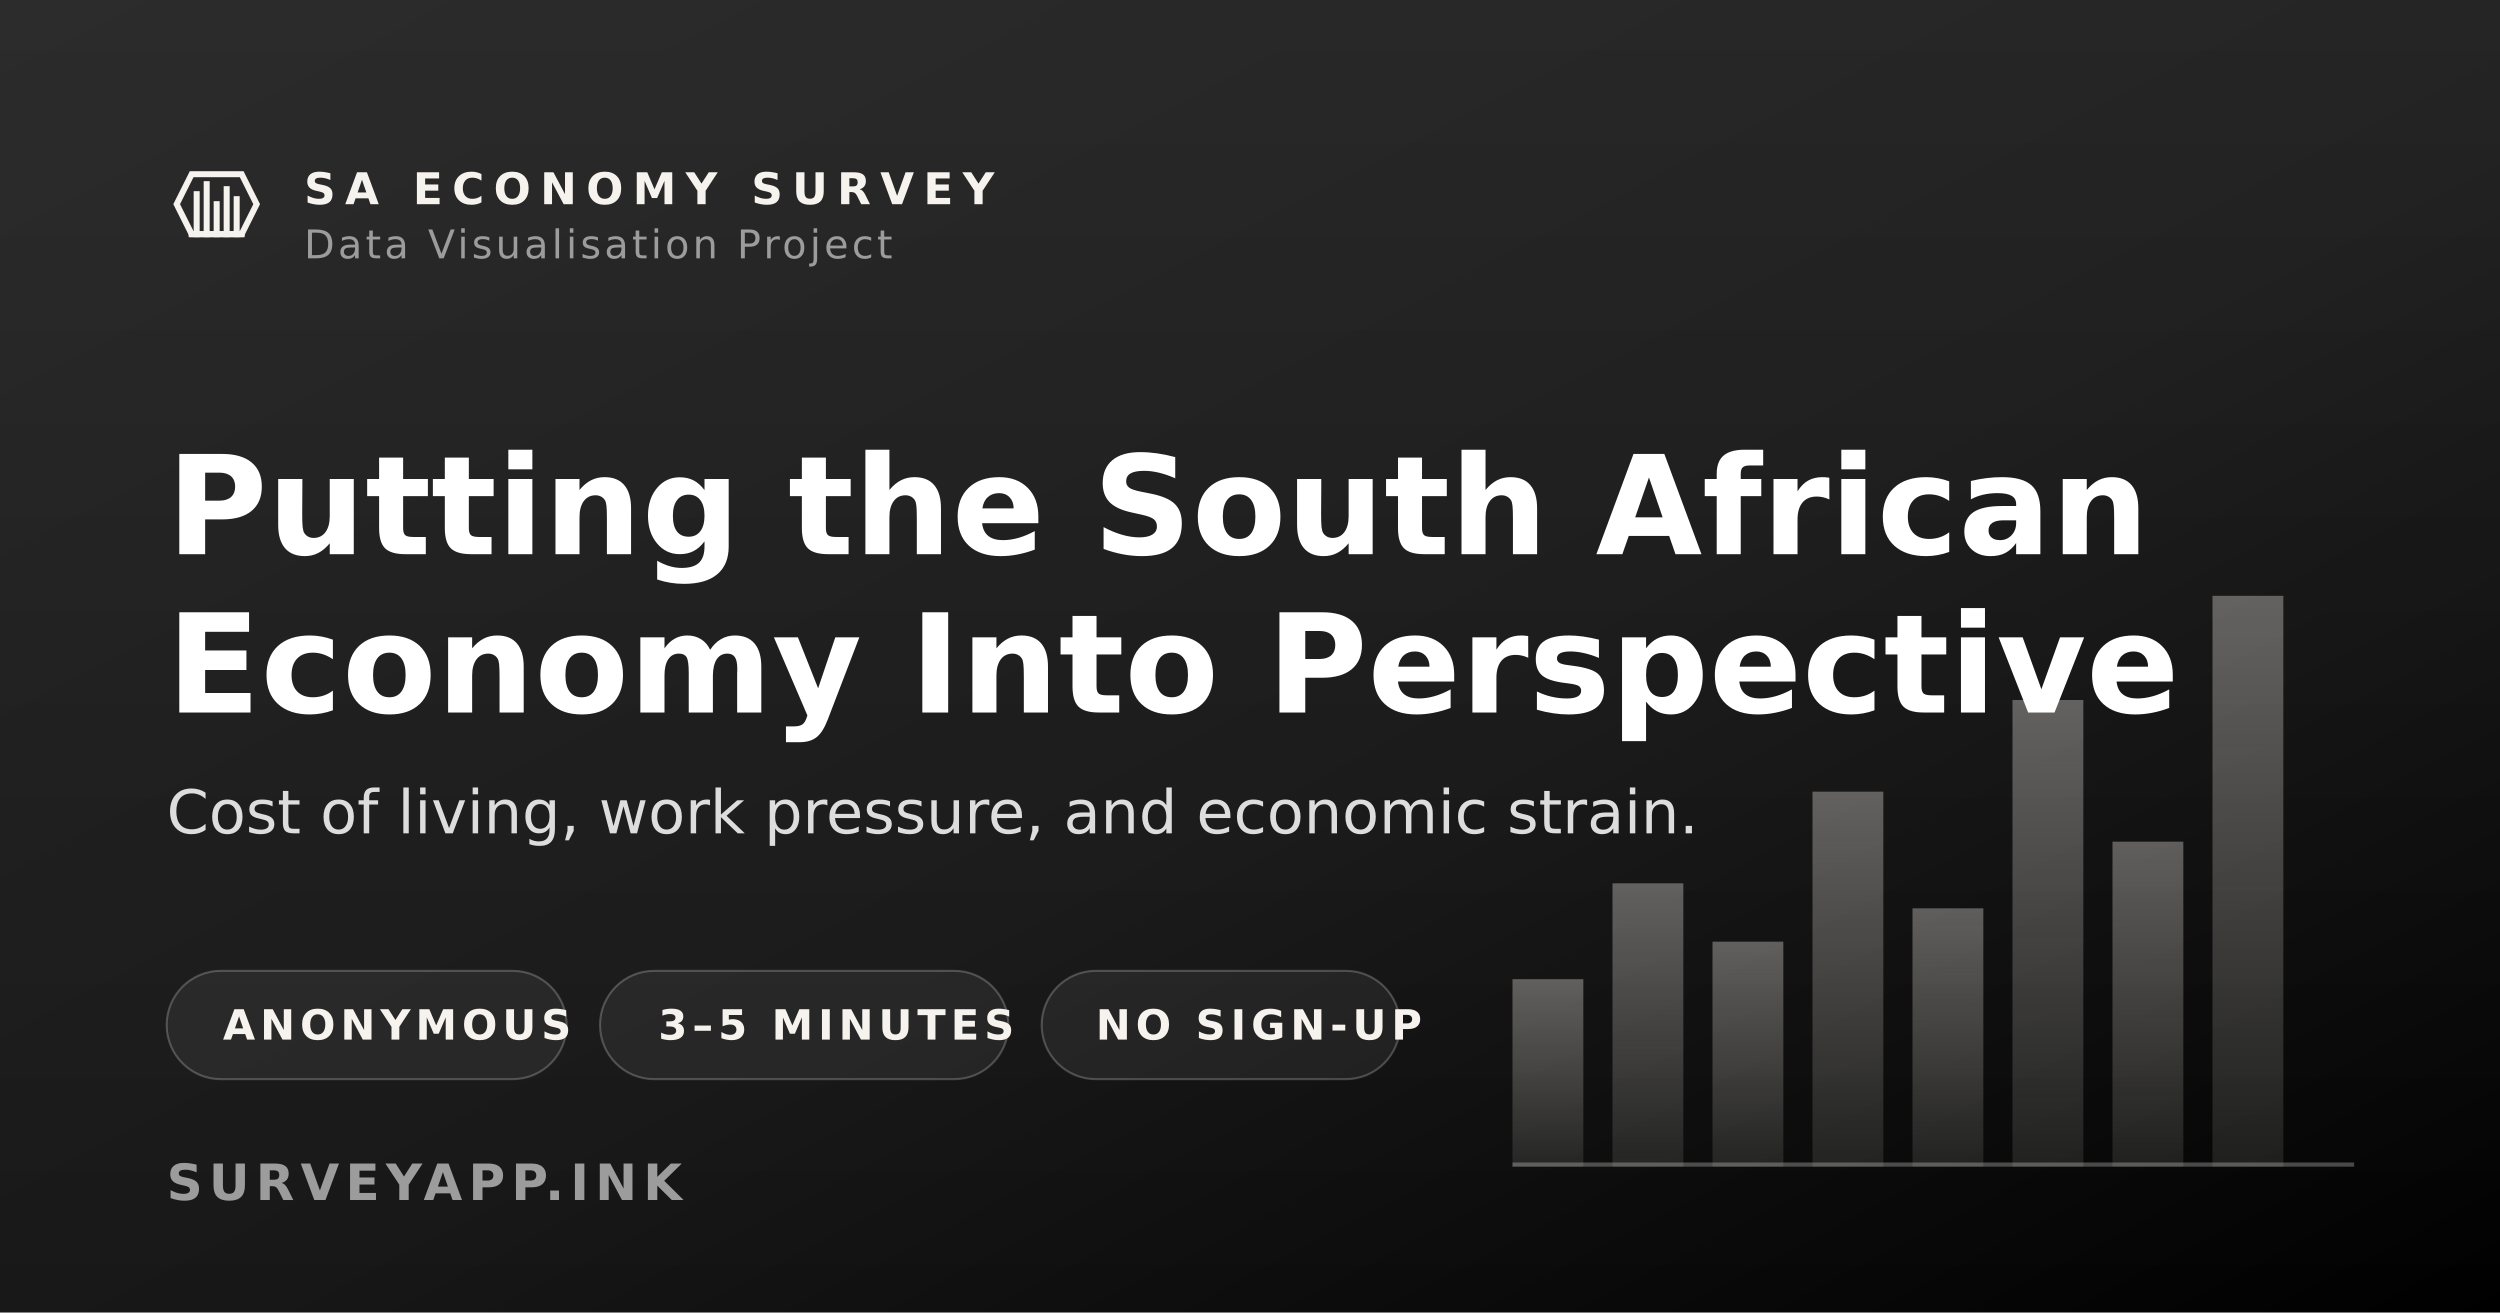
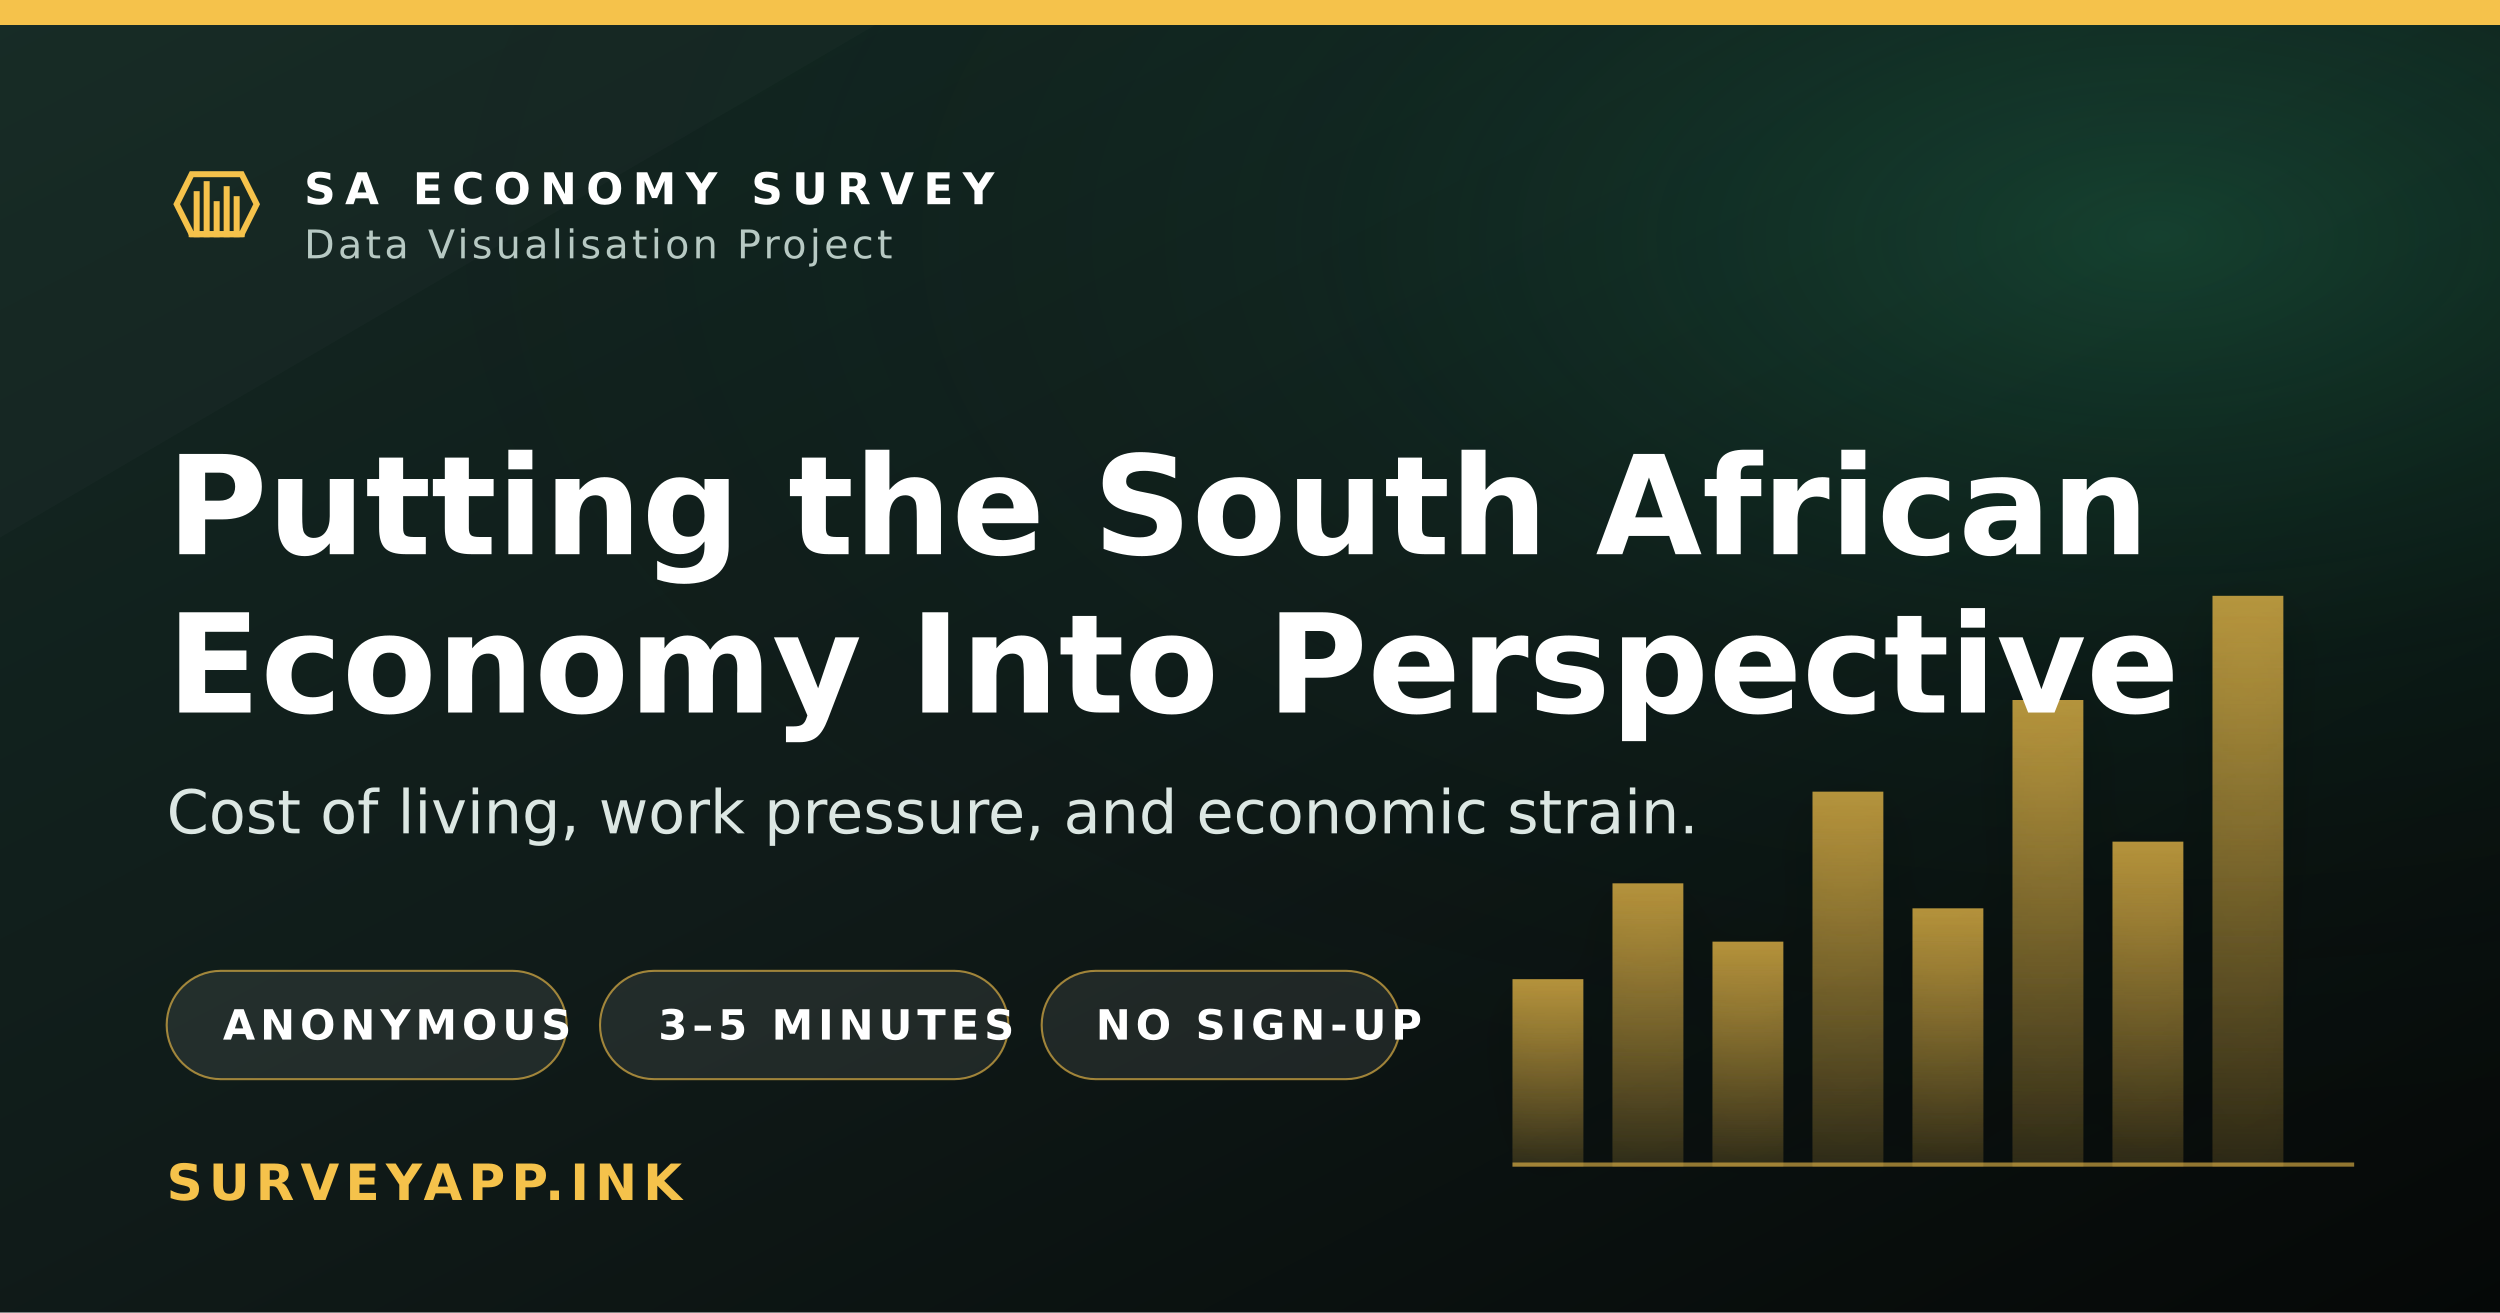
<svg xmlns="http://www.w3.org/2000/svg" viewBox="0 0 1200 630" width="1200" height="630">
  <defs>
    <linearGradient id="bg" x1="0" y1="0" x2="1" y2="1">
-       <stop offset="0%" stop-color="#202020" />
-       <stop offset="55%" stop-color="#171717" />
-       <stop offset="100%" stop-color="#000000" />
+       <stop offset="0%" stop-color="#132923" />
+       <stop offset="48%" stop-color="#101b19" />
+       <stop offset="100%" stop-color="#050807" />
    </linearGradient>
-     <linearGradient id="sheen" x1="0" y1="0" x2="0" y2="1">
-       <stop offset="0%" stop-color="#ffffff" stop-opacity="0.055" />
-       <stop offset="100%" stop-color="#ffffff" stop-opacity="0" />
+     <radialGradient id="glow" cx="86%" cy="18%" r="74%">
+       <stop offset="0%" stop-color="#27ae72" stop-opacity="0.26" />
+       <stop offset="46%" stop-color="#0d6b48" stop-opacity="0.08" />
+       <stop offset="100%" stop-color="#050807" stop-opacity="0" />
+     </radialGradient>
+     <linearGradient id="bars" x1="0" y1="1" x2="0" y2="0">
+       <stop offset="0%" stop-color="#f5c24b" stop-opacity="0.14" />
+       <stop offset="100%" stop-color="#f5c24b" stop-opacity="0.72" />
    </linearGradient>
-     <linearGradient id="bars" x1="0" y1="1" x2="0" y2="0">
-       <stop offset="0%" stop-color="#f6f3ee" stop-opacity="0.10" />
-       <stop offset="100%" stop-color="#f6f3ee" stop-opacity="0.34" />
-     </linearGradient>
+     <filter id="shadow" x="-20%" y="-20%" width="140%" height="140%">
+       <feDropShadow dx="0" dy="10" stdDeviation="14" flood-color="#000000" flood-opacity="0.26" />
+     </filter>
  </defs>
  <rect width="1200" height="630" fill="url(#bg)" />
-   <rect width="1200" height="630" fill="url(#sheen)" />
-   <g fill="url(#bars)">
+   <rect width="1200" height="630" fill="url(#glow)" />
+   <path d="M0 0h1200v12H0z" fill="#f5c24b" />
+   <path d="M0 12h420L0 258z" fill="#ffffff" opacity="0.018" />
+   <g fill="url(#bars)" filter="url(#shadow)">
    <rect x="726" y="470" width="34" height="90" />
    <rect x="774" y="424" width="34" height="136" />
    <rect x="822" y="452" width="34" height="108" />
    <rect x="870" y="380" width="34" height="180" />
    <rect x="918" y="436" width="34" height="124" />
    <rect x="966" y="336" width="34" height="224" />
    <rect x="1014" y="404" width="34" height="156" />
    <rect x="1062" y="286" width="34" height="274" />
  </g>
-   <rect x="726" y="558" width="404" height="2" fill="#f6f3ee" opacity="0.28" />
+   <rect x="726" y="558" width="404" height="2" fill="#f5c24b" opacity="0.58" />
  <g transform="translate(80, 74)">
-     <g transform="scale(0.24)" fill="none" stroke="#f6f3ee" stroke-width="12" stroke-linecap="square" stroke-linejoin="miter">
+     <g transform="scale(0.24)" fill="none" stroke="#f5c24b" stroke-width="12" stroke-linecap="square" stroke-linejoin="miter">
      <polygon points="50,40 150,40 180,100 150,160 50,160 20,100" />
      <line x1="60" y1="160" x2="60" y2="80" />
      <line x1="80" y1="160" x2="80" y2="60" />
      <line x1="100" y1="160" x2="100" y2="100" />
      <line x1="120" y1="160" x2="120" y2="70" />
      <line x1="140" y1="160" x2="140" y2="90" />
      <line x1="50" y1="160" x2="150" y2="160" />
    </g>
-     <text x="66" y="24" font-family="DejaVu Sans, Liberation Sans, sans-serif" font-size="21" font-weight="bold" letter-spacing="4.5" fill="#f6f3ee">SA ECONOMY SURVEY</text>
-     <text x="66" y="50" font-family="DejaVu Sans, Liberation Sans, sans-serif" font-size="19" letter-spacing="1.6" fill="#9c9c9c">Data Visualisation Project</text>
+     <text x="66" y="24" font-family="DejaVu Sans, Liberation Sans, sans-serif" font-size="21" font-weight="bold" letter-spacing="4.5" fill="#ffffff">SA ECONOMY SURVEY</text>
+     <text x="66" y="50" font-family="DejaVu Sans, Liberation Sans, sans-serif" font-size="19" letter-spacing="1.6" fill="#b7c9c3">Data Visualisation Project</text>
  </g>
  <g font-family="DejaVu Sans, Liberation Sans, sans-serif" font-weight="bold" fill="#ffffff">
    <text x="80" y="266" font-size="66">Putting the South African</text>
    <text x="80" y="342" font-size="66">Economy Into Perspective</text>
  </g>
-   <text x="80" y="400" font-family="DejaVu Sans, Liberation Sans, sans-serif" font-size="29" fill="#dddddd">
+   <text x="80" y="400" font-family="DejaVu Sans, Liberation Sans, sans-serif" font-size="29" fill="#dce7e3">
    Cost of living, work pressure, and economic strain.
  </text>
  <g font-family="DejaVu Sans, Liberation Sans, sans-serif" font-size="20" font-weight="bold" letter-spacing="2.4">
-     <rect x="80" y="466" width="192" height="52" rx="26" fill="#ffffff" fill-opacity="0.06" stroke="#ffffff" stroke-opacity="0.22" />
-     <text x="107" y="499" fill="#f6f3ee">ANONYMOUS</text>
-     <rect x="288" y="466" width="196" height="52" rx="26" fill="#ffffff" fill-opacity="0.06" stroke="#ffffff" stroke-opacity="0.22" />
-     <text x="316" y="499" fill="#f6f3ee">3–5 MINUTES</text>
-     <rect x="500" y="466" width="172" height="52" rx="26" fill="#ffffff" fill-opacity="0.06" stroke="#ffffff" stroke-opacity="0.22" />
-     <text x="526" y="499" fill="#f6f3ee">NO SIGN-UP</text>
+     <rect x="80" y="466" width="192" height="52" rx="26" fill="#ffffff" fill-opacity="0.08" stroke="#f5c24b" stroke-opacity="0.62" />
+     <text x="107" y="499" fill="#ffffff">ANONYMOUS</text>
+     <rect x="288" y="466" width="196" height="52" rx="26" fill="#ffffff" fill-opacity="0.08" stroke="#f5c24b" stroke-opacity="0.62" />
+     <text x="316" y="499" fill="#ffffff">3–5 MINUTES</text>
+     <rect x="500" y="466" width="172" height="52" rx="26" fill="#ffffff" fill-opacity="0.08" stroke="#f5c24b" stroke-opacity="0.62" />
+     <text x="526" y="499" fill="#ffffff">NO SIGN-UP</text>
  </g>
-   <text x="80" y="576" font-family="DejaVu Sans, Liberation Sans, sans-serif" font-size="24" font-weight="bold" letter-spacing="3" fill="#9c9c9c">SURVEYAPP.INK</text>
+   <text x="80" y="576" font-family="DejaVu Sans, Liberation Sans, sans-serif" font-size="24" font-weight="bold" letter-spacing="3" fill="#f5c24b">SURVEYAPP.INK</text>
</svg>
